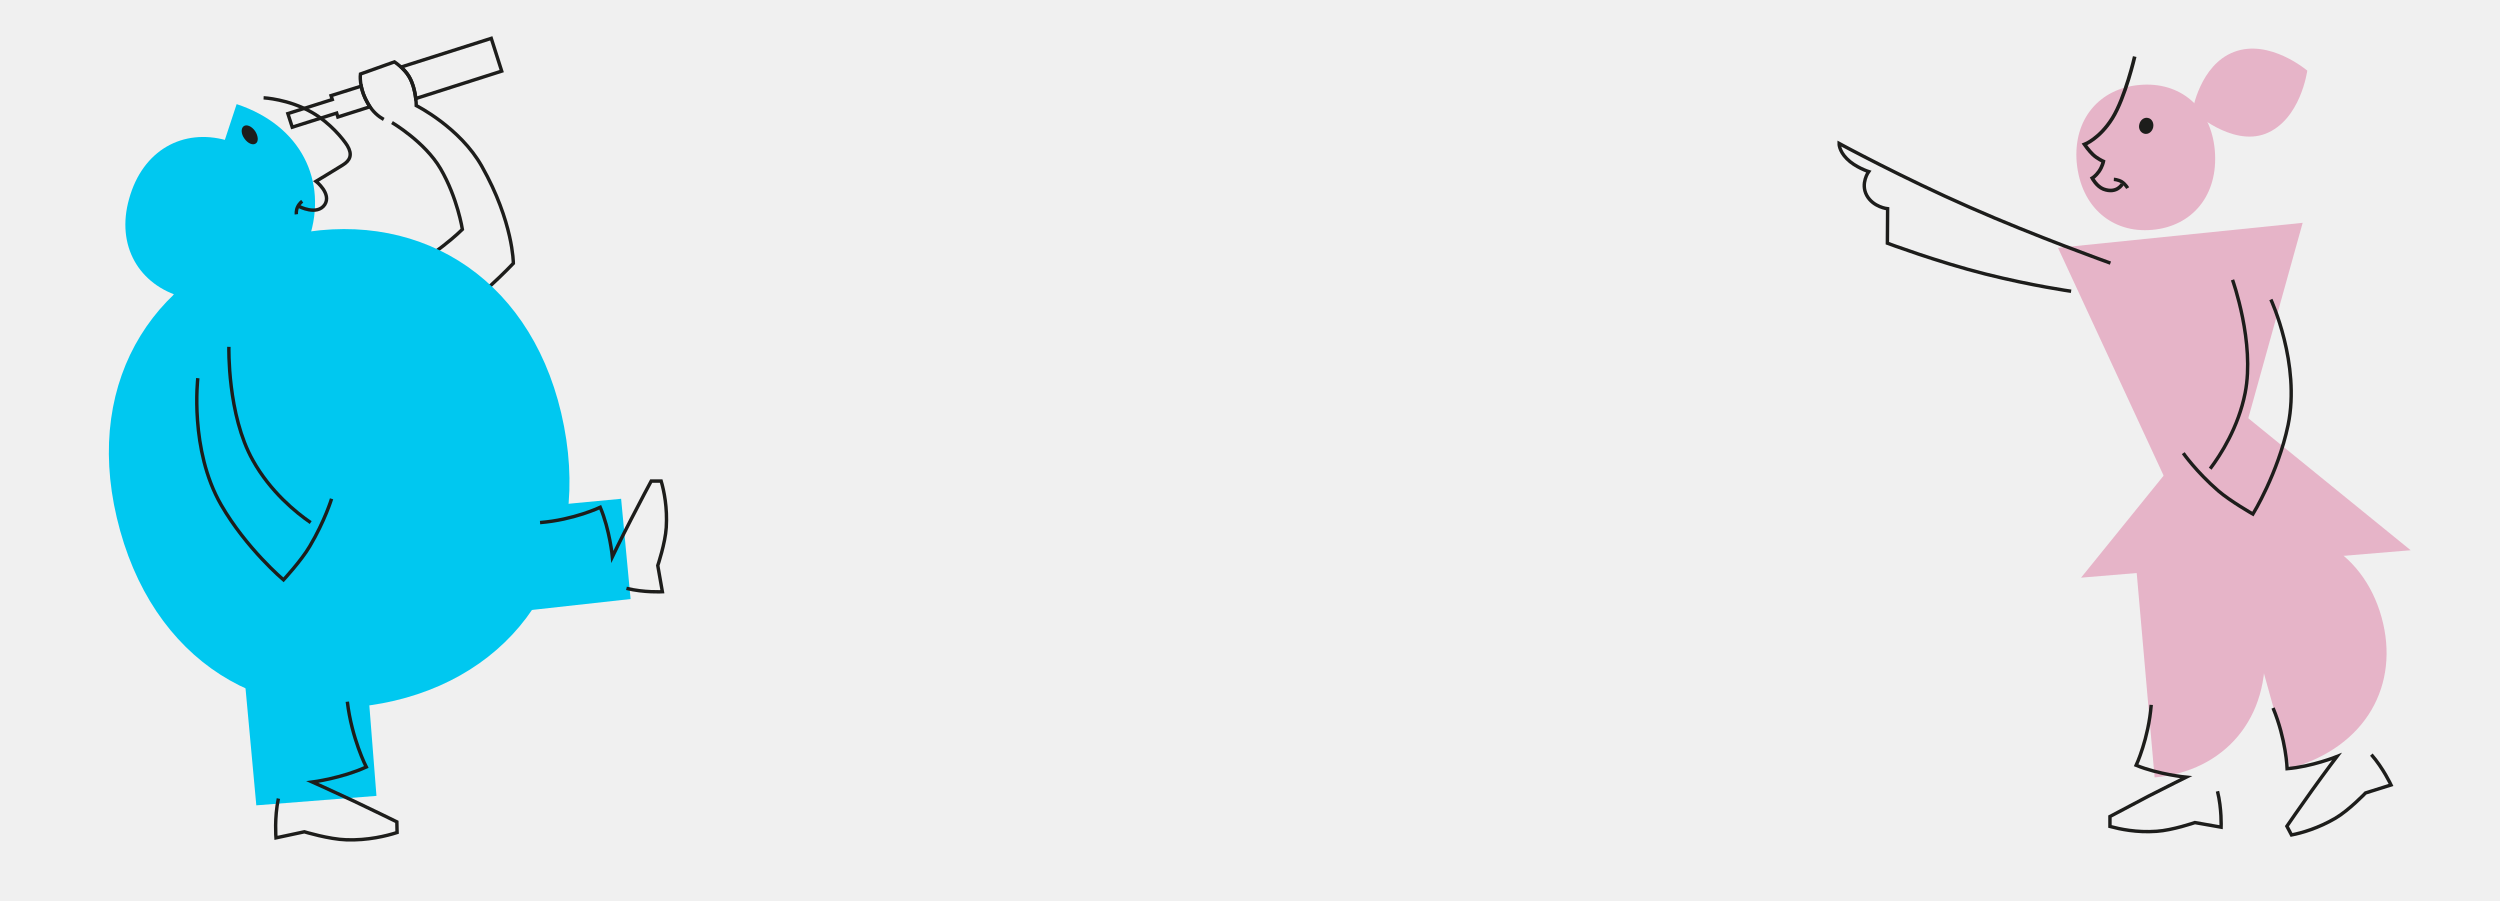
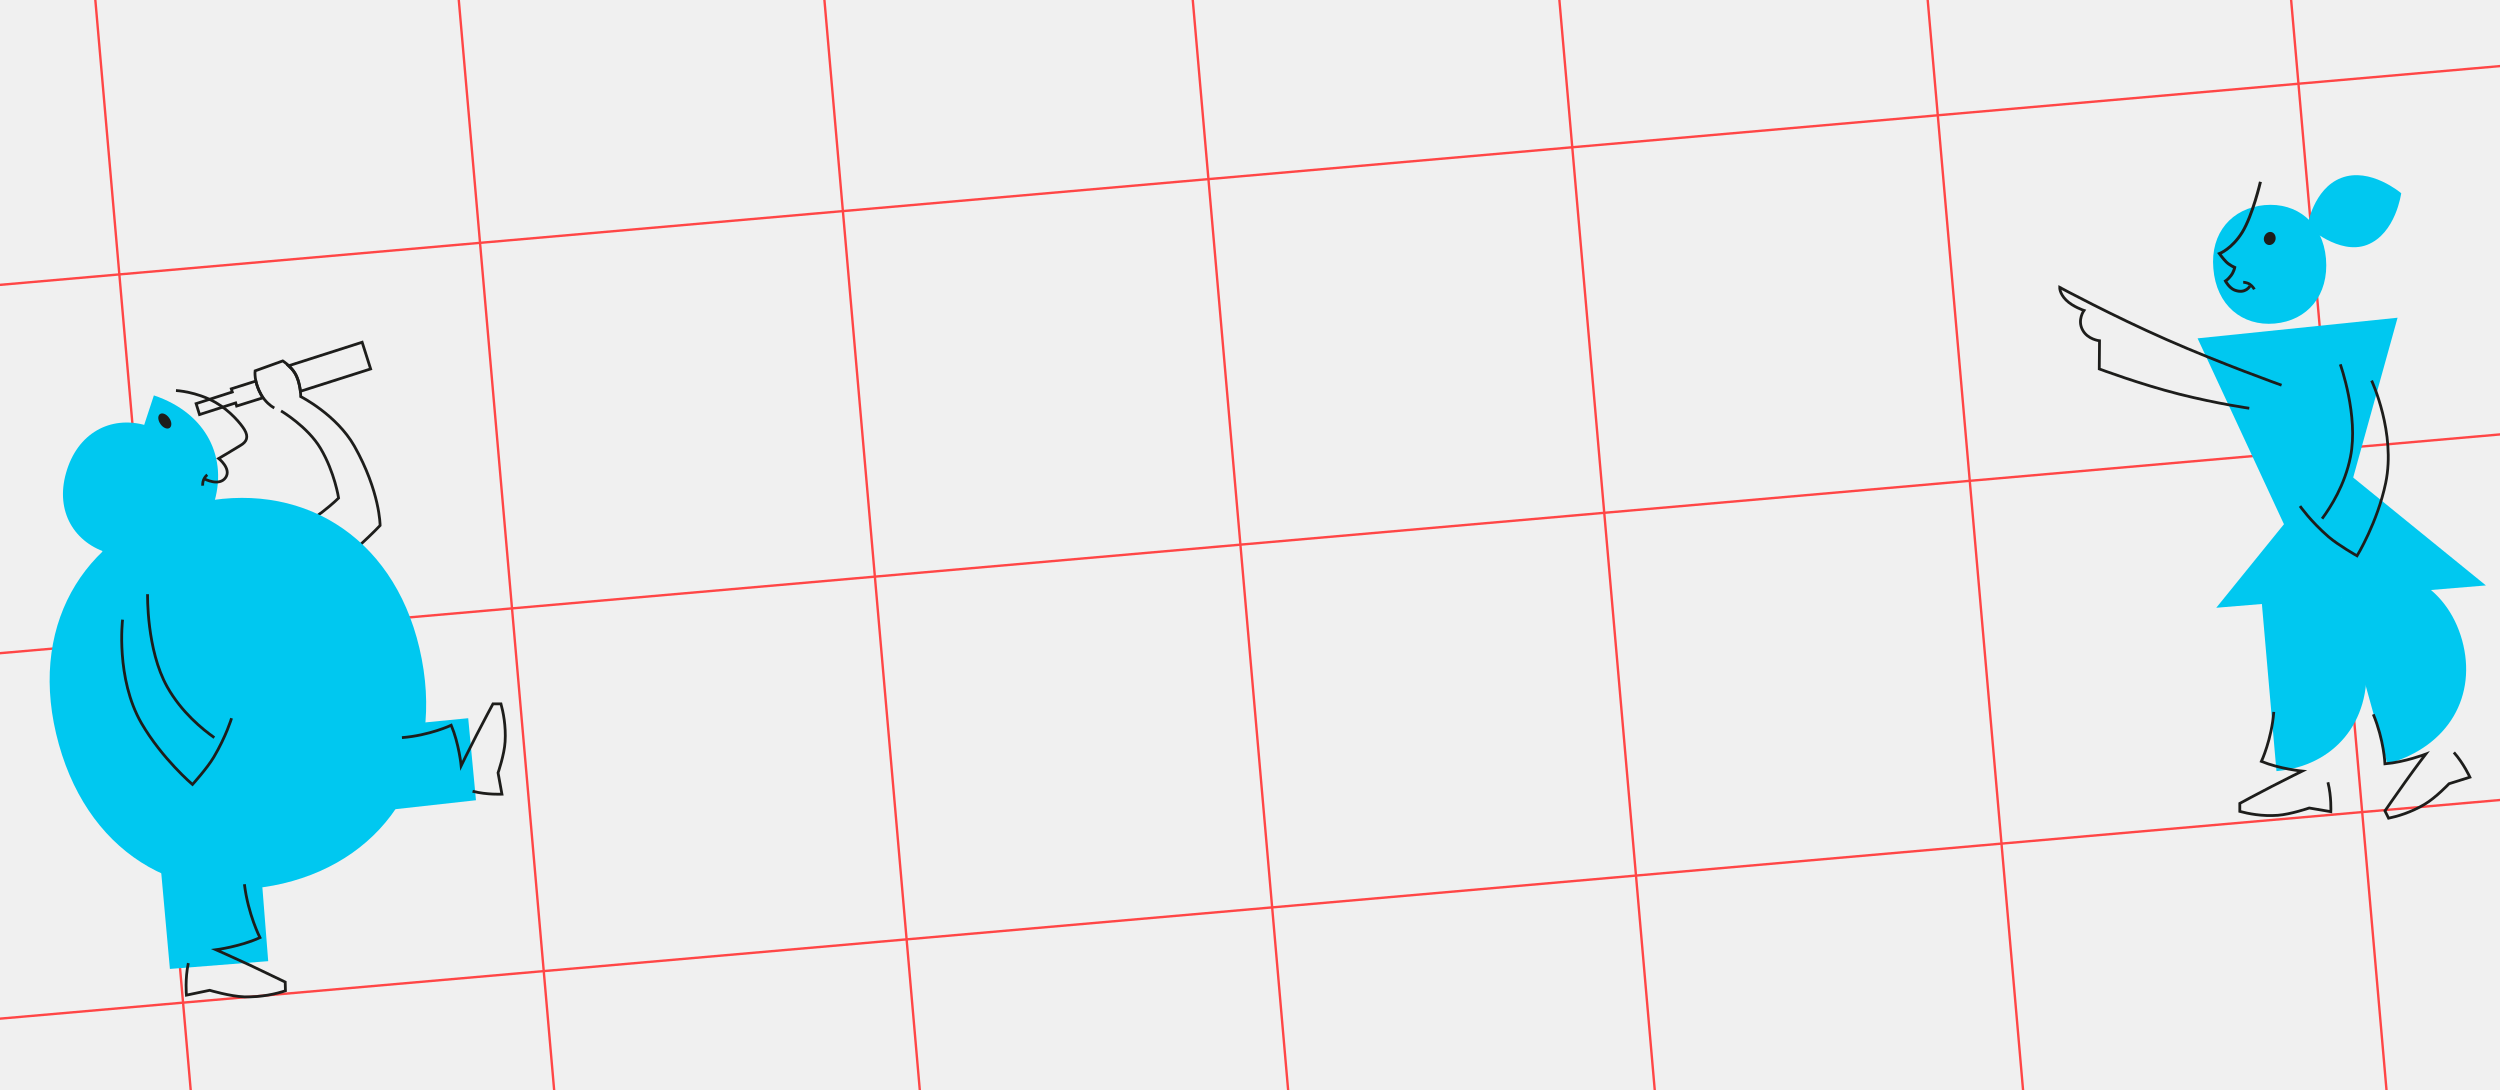
- <svg xmlns="http://www.w3.org/2000/svg" version="1.1" x="0px" y="0px" viewBox="0 0 1030 371" style="enable-background:new 0 0 1030 371;" xml:space="preserve">
+ <svg xmlns="http://www.w3.org/2000/svg" version="1.1" x="0px" y="0px" viewBox="0 0 1030 449" style="enable-background:new 0 0 1030 449;" xml:space="preserve">
  <style type="text/css">
	.st0{fill:#E6B4C8;}
	.st1{fill:#FFF56E;}
	.st2{fill:none;stroke:#1D1D1B;stroke-width:1.6;}
	.st3{fill:none;stroke:#1D1D1B;stroke-width:1.692;}
	.st4{fill:#1D1D1B;}
	.st5{fill:#FFFFFF;fill-opacity:0;}
	.st6{fill:#00C8F0;}
- 	.st7{fill:none;stroke:#1D1D1B;stroke-width:1.413;}
- 	.st8{fill:none;stroke:#1D1D1B;stroke-width:1.495;}
- 	.st9{display:none;}
- 	.st10{display:inline;fill:none;stroke:#1D1D1B;stroke-width:1.413;}
- 	.st11{display:inline;fill:#FFFFFF;fill-opacity:0;}
- 	.st12{display:none;opacity:0.35;fill:none;stroke:#1D1D1B;stroke-width:1.413;}
+ 	.st7{display:none;opacity:0.35;fill:none;stroke:#1D1D1B;stroke-width:1.413;}
+ 	.st8{fill:none;stroke:#1D1D1B;stroke-width:1.413;}
+ 	.st9{fill:none;stroke:#1D1D1B;stroke-width:1.525;}
+ 	.st10{fill:none;stroke:#1D1D1B;stroke-width:1.613;}
+ 	.st11{fill:none;stroke:#FF4646;stroke-width:0.985;stroke-miterlimit:10;}
+ 	.st12{fill:none;stroke:#1D1D1B;stroke-width:1.155;}
+ 	.st13{fill:none;stroke:#1D1D1B;stroke-width:1.222;}
+ 	.st14{display:none;}
+ 	.st15{display:inline;fill:none;stroke:#1D1D1B;stroke-width:1.413;}
+ 	.st16{display:inline;fill:#FFFFFF;fill-opacity:0;}
+ 	.st17{display:none;opacity:0.35;fill:none;stroke:#1D1D1B;stroke-width:1.155;}
</style>
  <g id="Layer_1">
</g>
-   <g id="person_rechts">
-     <path class="st0" d="M878.6,216.4l9.1,103.9c28.6-2.5,47.9-24.3,45.2-55.5C930.1,232.4,907.2,213.9,878.6,216.4" />
-     <path class="st0" d="M981.2,254.3c-7.7-27.7-33-42.6-64.3-33.9l26.7,96.1C974.9,307.8,988.9,282,981.2,254.3" />
-     <path class="st0" d="M886.7,94.7c16.4-1.4,27.4-14.2,25.8-32.8c-1.6-18-14.6-28.4-31-26.9c-16.4,1.4-27.4,14-25.9,31.9   C857.3,85.5,870.4,96.2,886.7,94.7" />
-     <polygon class="st0" points="909.1,234.1 948.7,91.8 847.9,102.1  " />
-     <polygon class="st0" points="916.8,164.6 857.4,238 993.2,226.7  " />
+   <g id="vertical_person_rechts">
+ </g>
+   <g id="vertical_person_links">
+ </g>
+   <g id="background">
+     <path class="st11" d="M-534.6,14.3L1495-163.2 M1481.9-312.7L-547.7-135.1 M1468.7-463.3L-560.8-285.8 M1534.3,285.5L-495.3,463    M-508.4,313.6L1521.2,136 M-521.6,163L1508-14.6 M-469,764.3l2029.6-177.6 M-482,614.9l2029.6-177.6 M-442.8,1063.6l2029.6-177.6    M-456,913l2029.6-177.6 M133.8-631.1l171.5,1960.2 M283.3-644.2L454.8,1316 M433.9-657.4l171.5,1960.2 M-314.9-591.8l171.5,1960.2    M6.1,1355.3L-165.4-604.9 M-462.9-574.8l171.5,1960.2 M-14.8-618.1l171.5,1960.2 M883-696.6l171.5,1960.2 M1032.5-709.7   L1204,1250.5 M1183.1-722.9l171.5,1960.2 M1336.1-735.9l171.5,1960.2 M583.8-670.5l171.5,1960.2 M734.4-683.6l171.5,1960.2" />
+   </g>
+   <g id="horizontal_person_rechts">
+     <path class="st6" d="M930.5,232.8l7.4,84.9c23.4-2,39.2-19.9,36.9-45.4C972.6,245.8,953.9,230.7,930.5,232.8" />
+     <path class="st6" d="M1014.4,263.8c-6.3-22.6-27-34.8-52.6-27.7l21.8,78.6C1009.2,307.5,1020.6,286.4,1014.4,263.8" />
+     <path class="st6" d="M937.2,133.3c13.4-1.2,22.4-11.6,21.1-26.8c-1.3-14.7-12-23.2-25.3-22c-13.4,1.2-22.4,11.4-21.1,26.1   C913.1,125.8,923.8,134.5,937.2,133.3" />
+     <polygon class="st6" points="955.5,247.2 987.8,130.9 905.4,139.4  " />
+     <polygon class="st6" points="961.7,190.4 913.1,250.4 1024.2,241.2  " />
    <g>
-       <path class="st7" d="M853.3,120c0,0-15.8-2.2-35.3-7.1c-19.5-4.9-40.4-12.7-40.4-12.7l0.1-14.2c0,0-5.9-0.6-8.6-5.5    c-2.7-5,0.8-9.8,0.8-9.8s-5.6-1.8-9-5.3c-3.3-3.3-3.2-6.3-3.2-6.3s26.6,14.4,53.8,26.3c27.2,12,58,23,58,23" />
-       <path class="st5" d="M773.5,102.8c0.9,0,80.4,22.1,80.4,22.1l23-16.8L753.2,51.6L773.5,102.8z" />
+       <path class="st12" d="M926.7,168.2c0,0-12.9-1.8-28.8-5.8c-15.9-4-33-10.4-33-10.4l0.1-11.6c0,0-4.9-0.5-7-4.5    c-2.2-4.1,0.6-8,0.6-8s-4.6-1.5-7.4-4.3c-2.7-2.7-2.6-5.2-2.6-5.2s21.7,11.7,44,21.5c22.2,9.8,47.4,18.8,47.4,18.8" />
+       <path class="st5" d="M861.5,154.1c0.7,0,65.7,18.1,65.7,18.1l18.8-13.7l-101.1-46.2L861.5,154.1z" />
    </g>
    <g>
-       <path class="st7" d="M936.5,291.7c5.4,13,5.8,25,5.8,25c10-0.8,20.5-5,20.5-5s-4.5,5.9-10.3,14c-4.4,6.1-10.3,14.7-10.3,14.7    l1.9,3.6c4.2-0.8,11.1-2.8,18.1-6.9c5.6-3.3,12.4-10.4,12.4-10.4l10.5-3.3c0,0-3.2-6.9-8.1-12.5" />
-       <path class="st5" d="M933.4,288h6.2l6.2,23.8c0,0,24.7-7.1,25.6-6.2c0.9,0.9,8.8,3.5,8.8,3.5l8.8,15l-12.4,6.2l-32.7,17.7    l-7.1-7.1l13.2-21.2l-10.6,1.8L933.4,288z" />
+       <path class="st12" d="M977.8,294.3c4.4,10.6,4.8,20.4,4.8,20.4c8.2-0.7,16.8-4,16.8-4s-3.7,4.8-8.4,11.4c-3.6,5-8.4,12-8.4,12    l1.5,3c3.4-0.7,9.1-2.3,14.8-5.7c4.6-2.7,10.1-8.5,10.1-8.5l8.6-2.7c0,0-2.6-5.7-6.6-10.2" />
+       <path class="st5" d="M975.3,291.3h5.1l5.1,19.5c0,0,20.2-5.8,20.9-5.1c0.7,0.7,7.2,2.9,7.2,2.9l7.2,12.3l-10.1,5.1l-26.7,14.4    l-5.8-5.8l10.8-17.3l-8.7,1.4L975.3,291.3z" />
    </g>
    <g>
-       <polygon class="st5" points="862.4,343.6 873,346.2 893.3,346.2 911.9,346.2 921.6,344.4 914.5,322.4 887.1,313.5 891.6,288.8     881.8,288.8 873.9,317.1 885.4,322.4 863.3,335.6   " />
-       <path class="st7" d="M886.3,290.4c-1.1,14-6.2,24.9-6.2,24.9c9.3,3.8,20.6,4.9,20.6,4.9s-6.7,3.3-15.5,7.8    c-6.7,3.5-15.9,8.4-15.9,8.4l0,4.1c4.1,1.1,11.1,2.6,19.2,2c6.5-0.4,15.8-3.6,15.8-3.6l10.8,1.9c0,0,0.3-7.6-1.5-14.8" />
+       <polygon class="st5" points="917.3,336.7 925.9,338.9 942.5,338.9 957.7,338.9 965.6,337.4 959.9,319.4 937.5,312.2 941.1,291.9     933.1,291.9 926.6,315 936,319.4 918,330.2   " />
+       <path class="st12" d="M936.8,293.3c-0.9,11.4-5.1,20.4-5.1,20.4c7.6,3.1,16.8,4,16.8,4s-5.5,2.7-12.7,6.4c-5.5,2.8-13,6.9-13,6.9    l0,3.3c3.4,0.9,9.1,2.1,15.7,1.6c5.3-0.4,12.9-3,12.9-3l8.9,1.5c0,0,0.3-6.2-1.2-12.1" />
    </g>
    <g>
-       <path class="st7" d="M919.8,115.3c0,0,9.3,25.9,5.2,46.6c-2.8,14.2-10.1,25.5-14.4,31.2" />
-       <path class="st7" d="M899.5,186.7c0,0,5.3,7.6,14.4,15.5c5,4.3,14.3,9.6,14.3,9.6s10.3-16.7,14.5-36.7c5.2-25.2-7.1-51.7-7.1-51.7    " />
-       <polygon class="st5" points="893.6,185.8 907.7,207 932.5,217.6 948.4,172.6 948.4,150.5 939.5,118.7 921,108.1 913.9,111.6     921,148.7 913,178.8 906,186.7 898,181.4   " />
+       <path class="st12" d="M964.2,150.1c0,0,7.6,21.2,4.2,38.1c-2.3,11.6-8.2,20.8-11.7,25.5" />
+       <path class="st12" d="M947.6,208.5c0,0,4.3,6.2,11.8,12.7c4.1,3.5,11.7,7.8,11.7,7.8s8.4-13.7,11.8-30c4.3-20.6-5.8-42.2-5.8-42.2    " />
+       <polygon class="st5" points="942.8,207.8 954.3,225.1 974.5,233.8 987.5,196.9 987.5,178.9 980.3,152.9 965.1,144.2 959.4,147.1     965.1,177.4 958.6,202 952.9,208.5 946.4,204.2   " />
    </g>
    <g>
-       <path class="st7" d="M876.6,77.5c0,0-0.9-1.6-2.4-2.6c-1.5-0.9-3.3-1-3.3-1" />
-       <path class="st8" d="M879.5,23.3c0,0-3.9,16.9-9.2,25.4c-5.3,8.5-11.5,10.8-11.5,10.8s1.8,2.6,3.5,4.2c1.8,1.7,4.3,2.8,4.3,2.8    s-0.4,2.1-1.8,4.1c-1.4,2-2.8,2.8-2.8,2.8s1.8,3.4,4.6,4.5c5.6,2.1,7.8-2.1,7.8-2.1" />
-       <path class="st4" d="M883.5,55.1c1.6,0.4,3.2-0.8,3.6-2.6c0.4-1.8-0.5-3.6-2.1-3.9c-1.6-0.4-3.2,0.8-3.6,2.6    C880.9,53,881.9,54.7,883.5,55.1" />
-       <path class="st5" d="M853,57.7l7.1,23l16.8,1.8l6.2-7.1c0,0,9.7-29.1,9.7-30S890.1,18,890.1,18l-17.7,3.5L853,57.7z" />
+       <path class="st12" d="M928.8,119.2c0,0-0.7-1.3-1.9-2.1c-1.2-0.8-2.7-0.8-2.7-0.8" />
+       <path class="st13" d="M931.3,74.9c0,0-3.2,13.8-7.5,20.8c-4.3,6.9-9.4,8.8-9.4,8.8s1.5,2.1,2.8,3.4c1.4,1.4,3.5,2.3,3.5,2.3    s-0.3,1.7-1.5,3.3c-1.2,1.6-2.3,2.3-2.3,2.3s1.5,2.8,3.7,3.7c4.6,1.8,6.4-1.7,6.4-1.7" />
+       <path class="st4" d="M934.5,100.9c1.3,0.3,2.6-0.6,3-2.1c0.3-1.5-0.4-2.9-1.7-3.2c-1.3-0.3-2.6,0.7-3,2.1    C932.4,99.2,933.2,100.6,934.5,100.9" />
+       <path class="st5" d="M909.5,103.1l5.8,18.8l13.7,1.4l5.1-5.8c0,0,7.9-23.8,7.9-24.5s-2.2-22.4-2.2-22.4l-14.4,2.9L909.5,103.1z" />
    </g>
-     <path class="st0" d="M950.6,29.1c0,0-15.6-13.3-30.2-7.7c-14.1,5.4-17.1,24.3-17.1,24.3s16,14.8,30.1,9.4   C947.9,49.4,950.6,29.1,950.6,29.1" />
+     <path class="st6" d="M989.3,79.6c0,0-12.8-10.9-24.7-6.3c-11.5,4.4-14,19.9-14,19.9s13.1,12.1,24.6,7.7   C987.1,96.3,989.3,79.6,989.3,79.6" />
  </g>
-   <g id="person_links">
-     <g class="st9">
-       <path class="st10" d="M141.4,139.2c0,0,13.4-5.7,29.3-14.7c16-8.9,32.4-20.8,32.4-20.8l-3.5-12.4c0,0,5.1-1.9,6.2-6.9    c1.1-5-3-8.4-3-8.4s4.5-2.9,6.7-6.8c2.1-3.7,1.3-6.3,1.3-6.3s-19.9,18.9-41,35.9c-21,17-45.5,34.1-45.5,34.1" />
-       <polygon class="st11" points="132,142.5 150.6,142.5 207.1,116 207.1,98.4 210.7,82.5 214.2,59.5 206.2,59.5 117.9,131.1   " />
+   <g id="horizontal_person_links">
+     <g class="st14">
+       <path class="st15" d="M37.4,225.2c0,0,13.4-5.7,29.3-14.7c16-8.9,32.4-20.8,32.4-20.8l-3.5-12.4c0,0,5.1-1.9,6.2-6.9    c1.1-5-3-8.4-3-8.4s4.5-2.9,6.7-6.8c2.1-3.7,1.3-6.3,1.3-6.3s-19.9,18.9-41,35.9c-21,17-45.5,34.1-45.5,34.1" />
+       <polygon class="st16" points="28,228.5 46.6,228.5 103.1,202 103.1,184.4 106.7,168.5 110.2,145.5 102.2,145.5 13.9,217.1   " />
    </g>
    <g>
-       <path class="st12" d="M141.4,139.2c0,0,13.4-5.7,29.3-14.7c16-8.9,32.4-20.8,32.4-20.8l-3.5-12.4c0,0,5.1-1.9,6.2-6.9    c1.1-5-3-8.4-3-8.4s4.5-2.9,6.7-6.8c2.1-3.7,1.3-6.3,1.3-6.3s-19.9,18.9-41,35.9c-21,17-45.5,34.1-45.5,34.1" />
-       <path class="st7" d="M158.1,49.2c-2-1.1-4.6-3.1-6.6-6.7c-3.8-6.6-3-12-3-12l14-5c0,0,3.9,2.5,6,6c3,5,3,12,3,12s18,9,27,25    c13,23,13,40,13,40s-16,17-29,24s-36,14-36,14" />
+       <path class="st17" d="M99.4,241.7c0,0,10.9-4.7,24-12c13-7.3,26.5-17,26.5-17l-2.8-10.2c0,0,4.2-1.6,5.1-5.6    c0.9-4.1-2.5-6.9-2.5-6.9s3.7-2.4,5.5-5.5c1.7-3,1-5.2,1-5.2s-16.3,15.5-33.5,29.4c-17.2,13.9-37.2,27.8-37.2,27.8" />
+       <path class="st12" d="M113,168.1c-1.6-0.9-3.7-2.6-5.4-5.5c-3.1-5.4-2.5-9.8-2.5-9.8l11.4-4.1c0,0,3.2,2,4.9,4.9    c2.5,4.1,2.5,9.8,2.5,9.8s14.7,7.4,22.1,20.4c10.6,18.8,10.6,32.7,10.6,32.7s-13.1,13.9-23.7,19.6c-10.6,5.7-29.4,11.4-29.4,11.4" />
      <g>
-         <path class="st7" d="M168.5,31.5c1.8,3,2.5,6.6,2.8,9.1l35.4-11.3l-4.3-13.5l-37.1,11.8C166.4,28.7,167.6,30,168.5,31.5z" />
-         <path class="st7" d="M151.5,42.5c-1.5-2.6-2.3-5-2.7-7l-12.4,3.9l0.5,1.6l-18.3,5.8l1.8,5.6l18.3-5.8l0.5,1.6l13.2-4.2     C152.1,43.5,151.8,43,151.5,42.5z" />
+         <path class="st12" d="M121.5,153.7c1.5,2.4,2,5.4,2.3,7.5l28.9-9.2l-3.5-11l-30.3,9.7C119.7,151.4,120.7,152.5,121.5,153.7z" />
+         <path class="st12" d="M107.6,162.7c-1.2-2.1-1.8-4.1-2.2-5.7l-10.1,3.2l0.4,1.3l-14.9,4.8l1.4,4.5l14.9-4.8l0.4,1.3l10.8-3.4     C108.1,163.5,107.8,163.1,107.6,162.7z" />
      </g>
-       <path class="st7" d="M127.9,124.5c0,0,18.6-4,34.6-11s28-19,28-19s-2-13-9-25c-6.5-11.1-20-19-20-19" />
-       <polygon class="st5" points="127.5,129.5 121.5,119.5 183.5,95.5 173.5,70.5 150.5,50.5 118.5,57.5 113.5,45.5 148.5,23.5     204.5,11.5 211.5,32.5 184.5,42.5 204.5,70.5 217.5,108.5 211.5,124.5 174.5,143.5 142.5,152.5   " />
+       <path class="st12" d="M88.3,229.7c0,0,15.2-3.3,28.3-9s22.9-15.5,22.9-15.5s-1.6-10.6-7.4-20.4c-5.3-9-16.3-15.5-16.3-15.5" />
+       <polygon class="st5" points="88,233.8 83.1,225.6 133.7,206 125.6,185.6 106.8,169.2 80.6,174.9 76.5,165.1 105.1,147.2     150.9,137.3 156.6,154.5 134.6,162.7 150.9,185.6 161.5,216.6 156.6,229.7 126.4,245.2 100.2,252.6   " />
    </g>
-     <polygon class="st6" points="151.2,278.4 155.1,327.9 105.6,331.8 101.1,283  " />
-     <polygon class="st6" points="214.5,209.4 255.9,205.5 259.8,246.8 219.1,251.3  " />
-     <path class="st6" d="M162.5,288.7c-52.7,12.4-100.4-15.9-114.4-75.5c-13.6-57.6,16.6-103.5,69.3-115.9   c52.7-12.4,100.2,15.2,113.8,72.8C245.2,229.7,215.2,276.3,162.5,288.7" />
-     <path class="st6" d="M93.3,57.8l-18.2,64.6c-17.8-5-27.4-21.1-21.9-40.5C58.8,61.7,75.5,52.8,93.3,57.8" />
-     <path class="st6" d="M127.4,98.1c-7.8,23.5-30.2,35.4-56.9,26.6l27-81.8C124.1,51.7,135.1,74.6,127.4,98.1" />
+     <polygon class="st6" points="107.3,355.5 110.5,396 70,399.2 66.4,359.3  " />
+     <polygon class="st6" points="159.1,299.2 192.9,295.9 196.1,329.7 162.8,333.4  " />
+     <path class="st6" d="M116.6,364c-43.1,10.1-82-13-93.5-61.8c-11.1-47.1,13.6-84.6,56.7-94.7c43.1-10.1,81.9,12.4,93,59.5   C184.2,315.7,159.7,353.8,116.6,364" />
+     <path class="st6" d="M60,175.2L45.1,228c-14.5-4.1-22.4-17.3-17.9-33.1C31.8,178.4,45.5,171.1,60,175.2" />
+     <path class="st6" d="M87.9,208.1c-6.3,19.2-24.7,28.9-46.5,21.7l22-66.9C85.2,170.2,94.2,188.9,87.9,208.1" />
    <g>
-       <path class="st7" d="M94.3,142.9c0,0-0.7,28,9.9,46.8c7.2,12.9,17.8,21.5,23.8,25.6" />
-       <path class="st7" d="M136.6,205.5c0,0-2.7,9-9,19.6c-3.4,5.8-10.8,13.8-10.8,13.8s-15.3-12.9-25.7-30.9    c-13.1-22.7-9.6-52.2-9.6-52.2" />
-       <path class="st5" d="M76.4,152.3c0,0-7.1,38,4.4,53s35.3,38.9,35.3,38.9l28.3-41.5l-17.7-0.9l-27.4-65.4L76.4,152.3z" />
+       <path class="st12" d="M60.8,244.8c0,0-0.5,22.9,8.1,38.2c5.9,10.5,14.6,17.5,19.4,20.9" />
+       <path class="st12" d="M95.4,295.9c0,0-2.2,7.4-7.3,16c-2.8,4.7-8.8,11.3-8.8,11.3s-12.5-10.6-21-25.2    c-10.7-18.5-7.8-42.7-7.8-42.7" />
+       <path class="st5" d="M46.2,252.4c0,0-5.8,31,3.6,43.3s28.9,31.8,28.9,31.8l23.1-33.9l-14.4-0.7L65,239.4L46.2,252.4z" />
    </g>
    <g>
-       <path class="st7" d="M222.5,215.3c13.9-1.1,24.8-6.3,24.8-6.3c3.9,9.2,5,20.4,5,20.4s3.2-6.7,7.7-15.4c3.4-6.7,8.3-15.8,8.3-15.8    l4.1,0c1.2,4.1,2.6,11,2.1,19.1c-0.4,6.5-3.5,15.7-3.5,15.7l1.9,10.8c0,0-7.6,0.4-14.8-1.4" />
-       <path class="st5" d="M214.2,215c0,0,39.7,33.6,41.5,32.7c1.8-0.9,18.5,0,18.5,0l3.5-54.8L214.2,215z" />
+       <path class="st12" d="M165.6,303.9c11.4-0.9,20.3-5.1,20.3-5.1c3.2,7.6,4.1,16.7,4.1,16.7s2.6-5.4,6.3-12.6    c2.8-5.5,6.8-12.9,6.8-12.9l3.3,0c0.9,3.3,2.1,9,1.7,15.6c-0.3,5.3-2.9,12.8-2.9,12.8l1.6,8.8c0,0-6.2,0.3-12.1-1.2" />
+       <path class="st5" d="M158.8,303.7c0,0,32.5,27.4,33.9,26.7c1.4-0.7,15.2,0,15.2,0l2.9-44.8L158.8,303.7z" />
    </g>
    <g>
-       <path class="st7" d="M108.6,40.3c0,0,10.3,0.5,19.9,6c7.5,4.3,12.9,11,14.6,13.7c2.2,3.7,1.2,6.1-1.9,8c-2.7,1.7-11,6.7-11,6.7    s6.5,5.1,3.6,9.6c-3.2,4.7-10.7,0.7-10.7,0.7" />
-       <path class="st4" d="M105.4,59.1c-1.2,0.9-3.3,0-4.7-2c-1.4-1.9-1.5-4.2-0.3-5.1c1.2-0.9,3.3,0,4.7,2    C106.4,56,106.6,58.3,105.4,59.1" />
-       <path class="st7" d="M122.1,88.3c0,0-0.2-1.6,0.5-3c0.6-1.4,1.9-2.4,1.9-2.4" />
-       <path class="st5" d="M117,73.6l-3.5,15l9.7,5.3l16.8-1.8V78.9l10.6-9.7l-6.2-17.7L132,40.1c0,0-20.3-9.7-29.1-7.1    s-8.8,14.1-8.8,14.1l-0.9,9.7l15,11.5L117,73.6z" />
+       <path class="st12" d="M72.5,160.9c0,0,8.4,0.4,16.3,4.9c6.1,3.5,10.6,9,11.9,11.2c1.8,3,1,5-1.6,6.5c-2.2,1.4-9,5.4-9,5.4    s5.3,4.2,2.9,7.8c-2.6,3.9-8.8,0.6-8.8,0.6" />
+       <path class="st4" d="M69.9,176.3c-1,0.7-2.7,0-3.8-1.6c-1.1-1.6-1.2-3.4-0.2-4.1c1-0.7,2.7,0,3.8,1.6    C70.8,173.7,70.9,175.6,69.9,176.3" />
+       <path class="st12" d="M83.5,200.1c0,0-0.1-1.3,0.4-2.5c0.5-1.2,1.5-2,1.5-2" />
+       <path class="st5" d="M79.4,188.1l-2.9,12.3l7.9,4.3l13.7-1.4v-10.8l8.7-7.9l-5.1-14.4l-10.1-9.4c0,0-16.6-7.9-23.8-5.8    c-7.2,2.2-7.2,11.6-7.2,11.6l-0.7,7.9l12.3,9.4L79.4,188.1z" />
    </g>
    <g>
-       <polygon class="st5" points="150.6,326.3 170.9,338.6 167.4,347.5 126.7,347.5 109.1,351 110.8,328.9 140,286.5 150.6,290.9     155,319.2   " />
-       <path class="st7" d="M143.1,289.1c1.8,15.2,7.8,26.9,7.8,26.9c-10,4.6-22.2,6.2-22.2,6.2s7.4,3.3,17.2,7.9    c7.4,3.5,17.6,8.5,17.6,8.5l0.1,4.4c-4.4,1.4-12,3.3-20.9,3c-7.1-0.2-17.3-3.3-17.3-3.3l-11.7,2.5c0,0-0.7-8.3,1-16.2" />
+       <polygon class="st5" points="106.8,394.7 123.4,404.8 120.6,412 87.3,412 72.9,414.9 74.3,396.8 98.2,362.2 106.8,365.8     110.4,388.9   " />
+       <path class="st12" d="M100.7,364.3c1.5,12.4,6.4,22,6.4,22C99,390,89,391.3,89,391.3s6.1,2.7,14.1,6.4c6.1,2.9,14.4,6.9,14.4,6.9    l0.1,3.6c-3.6,1.2-9.8,2.7-17,2.5c-5.8-0.2-14.2-2.7-14.2-2.7l-9.6,2c0,0-0.6-6.8,0.8-13.2" />
    </g>
  </g>
</svg>
